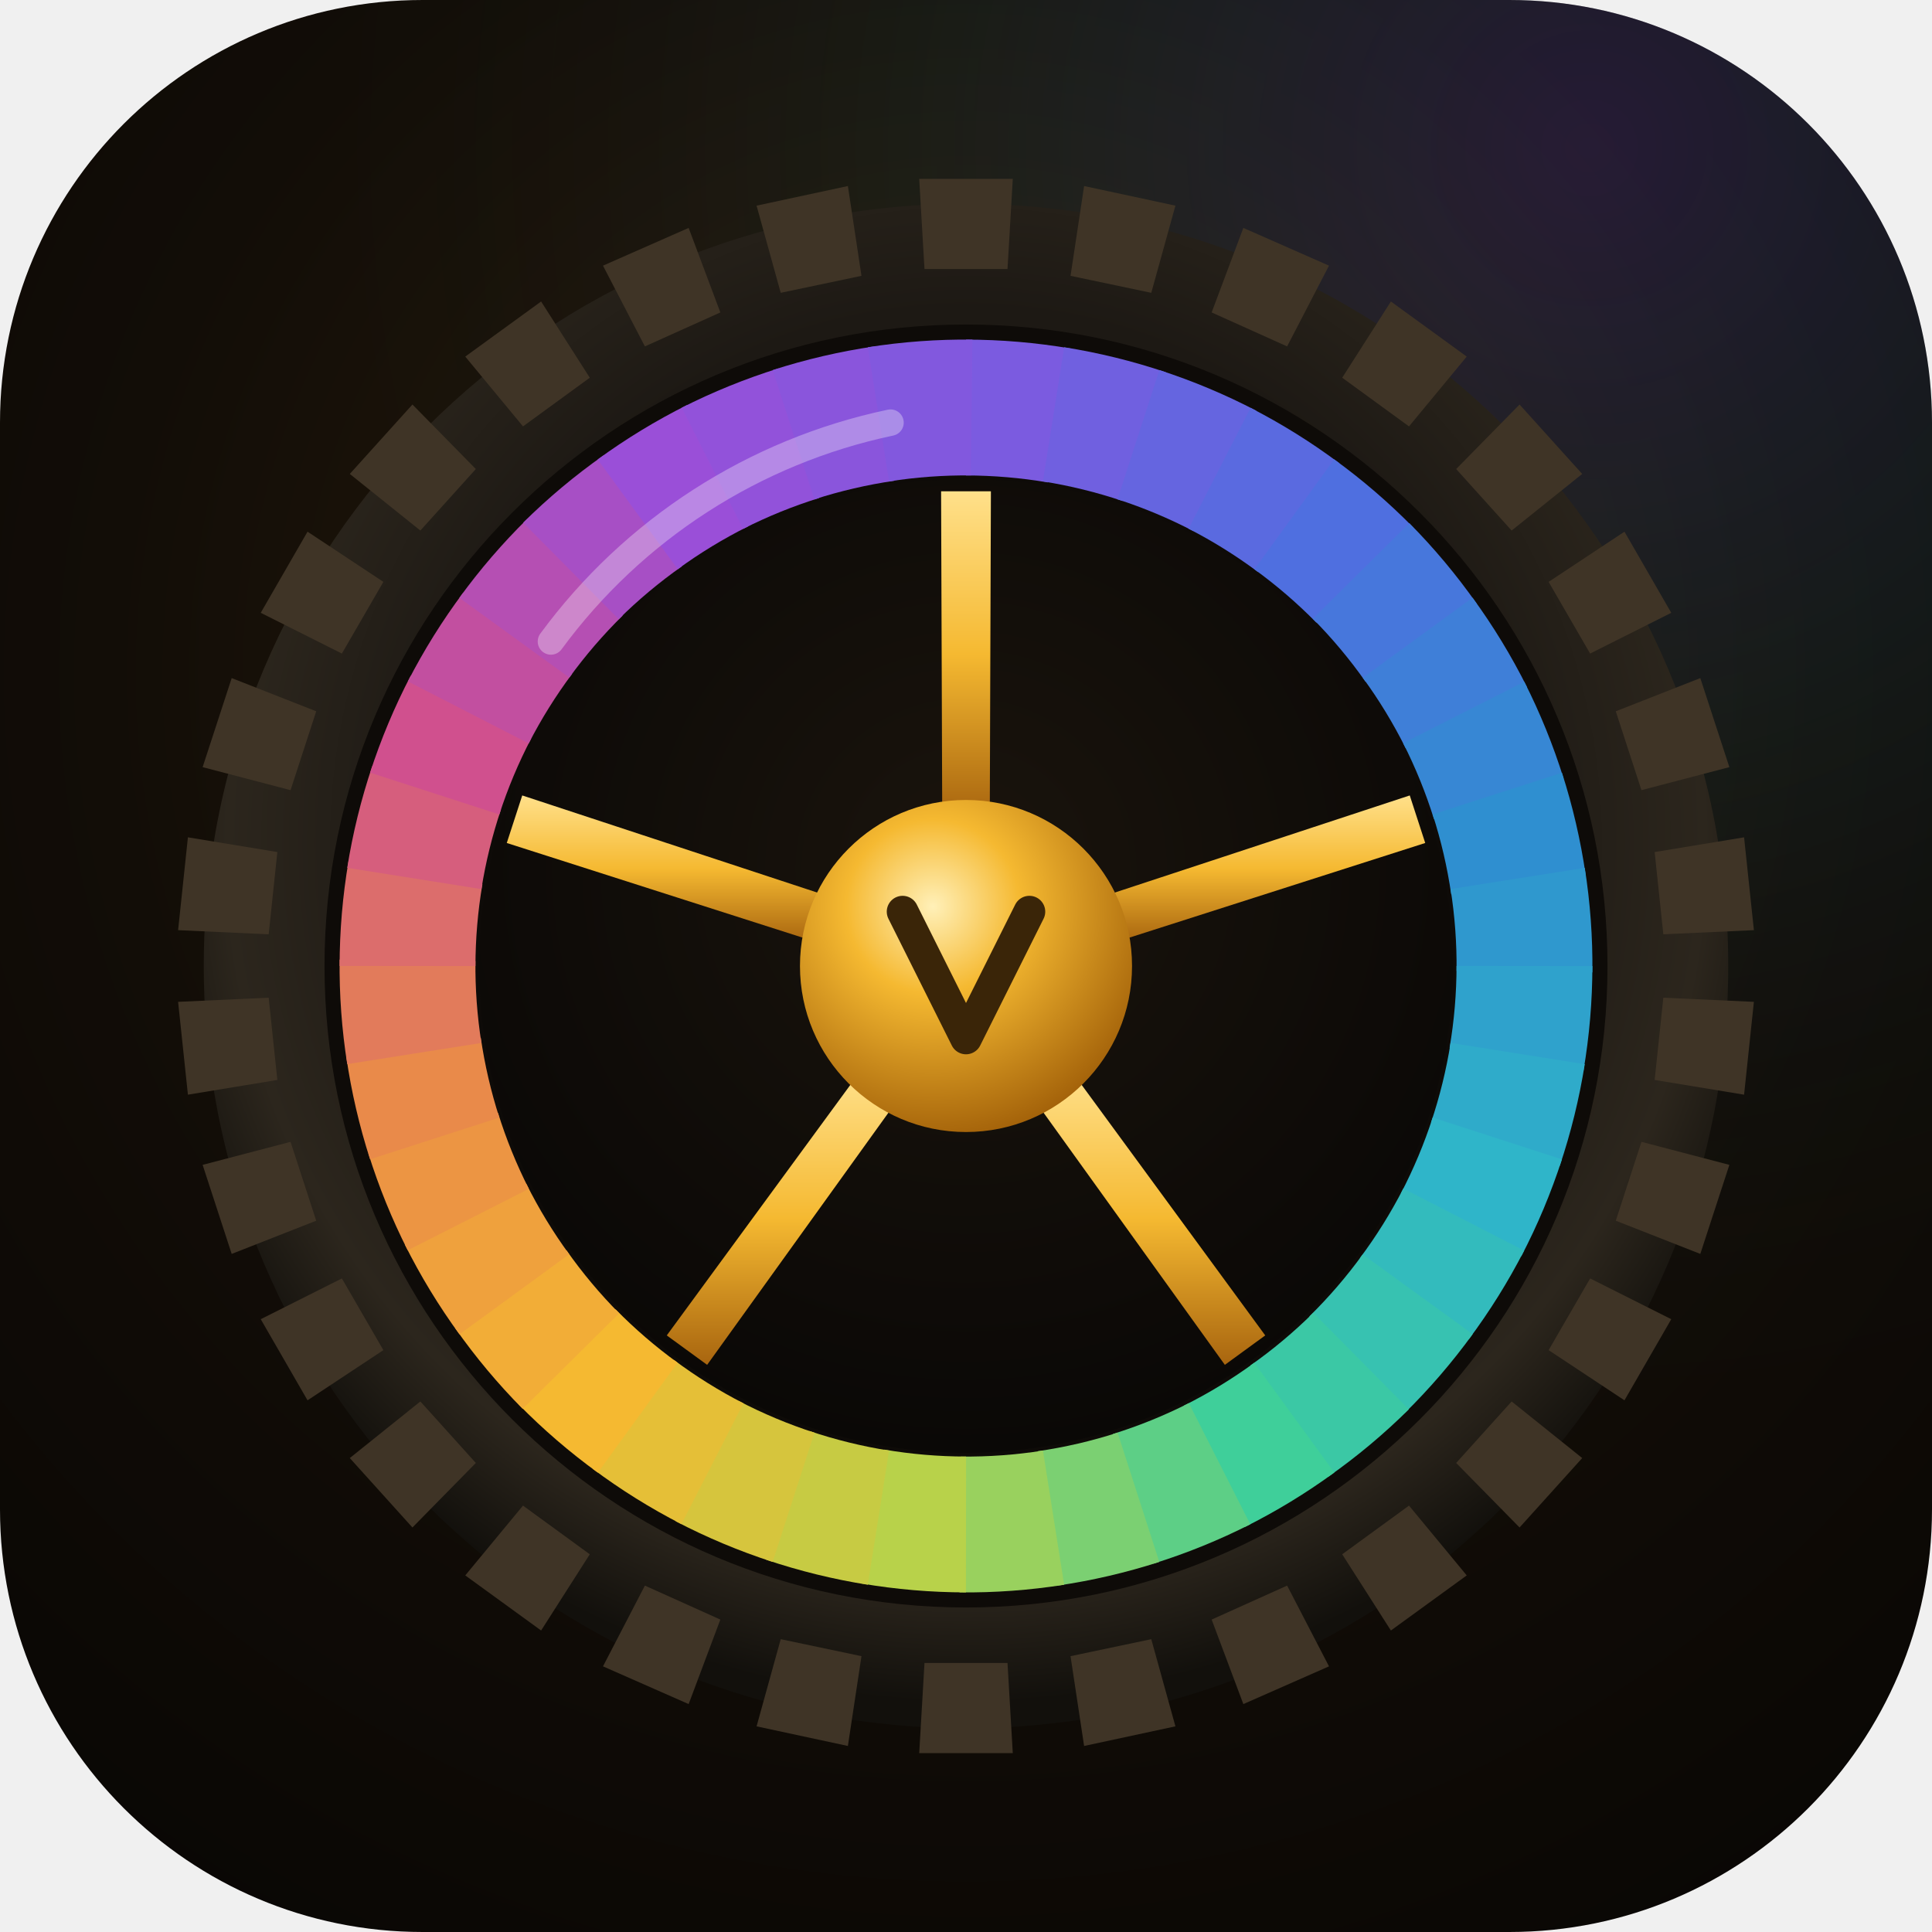
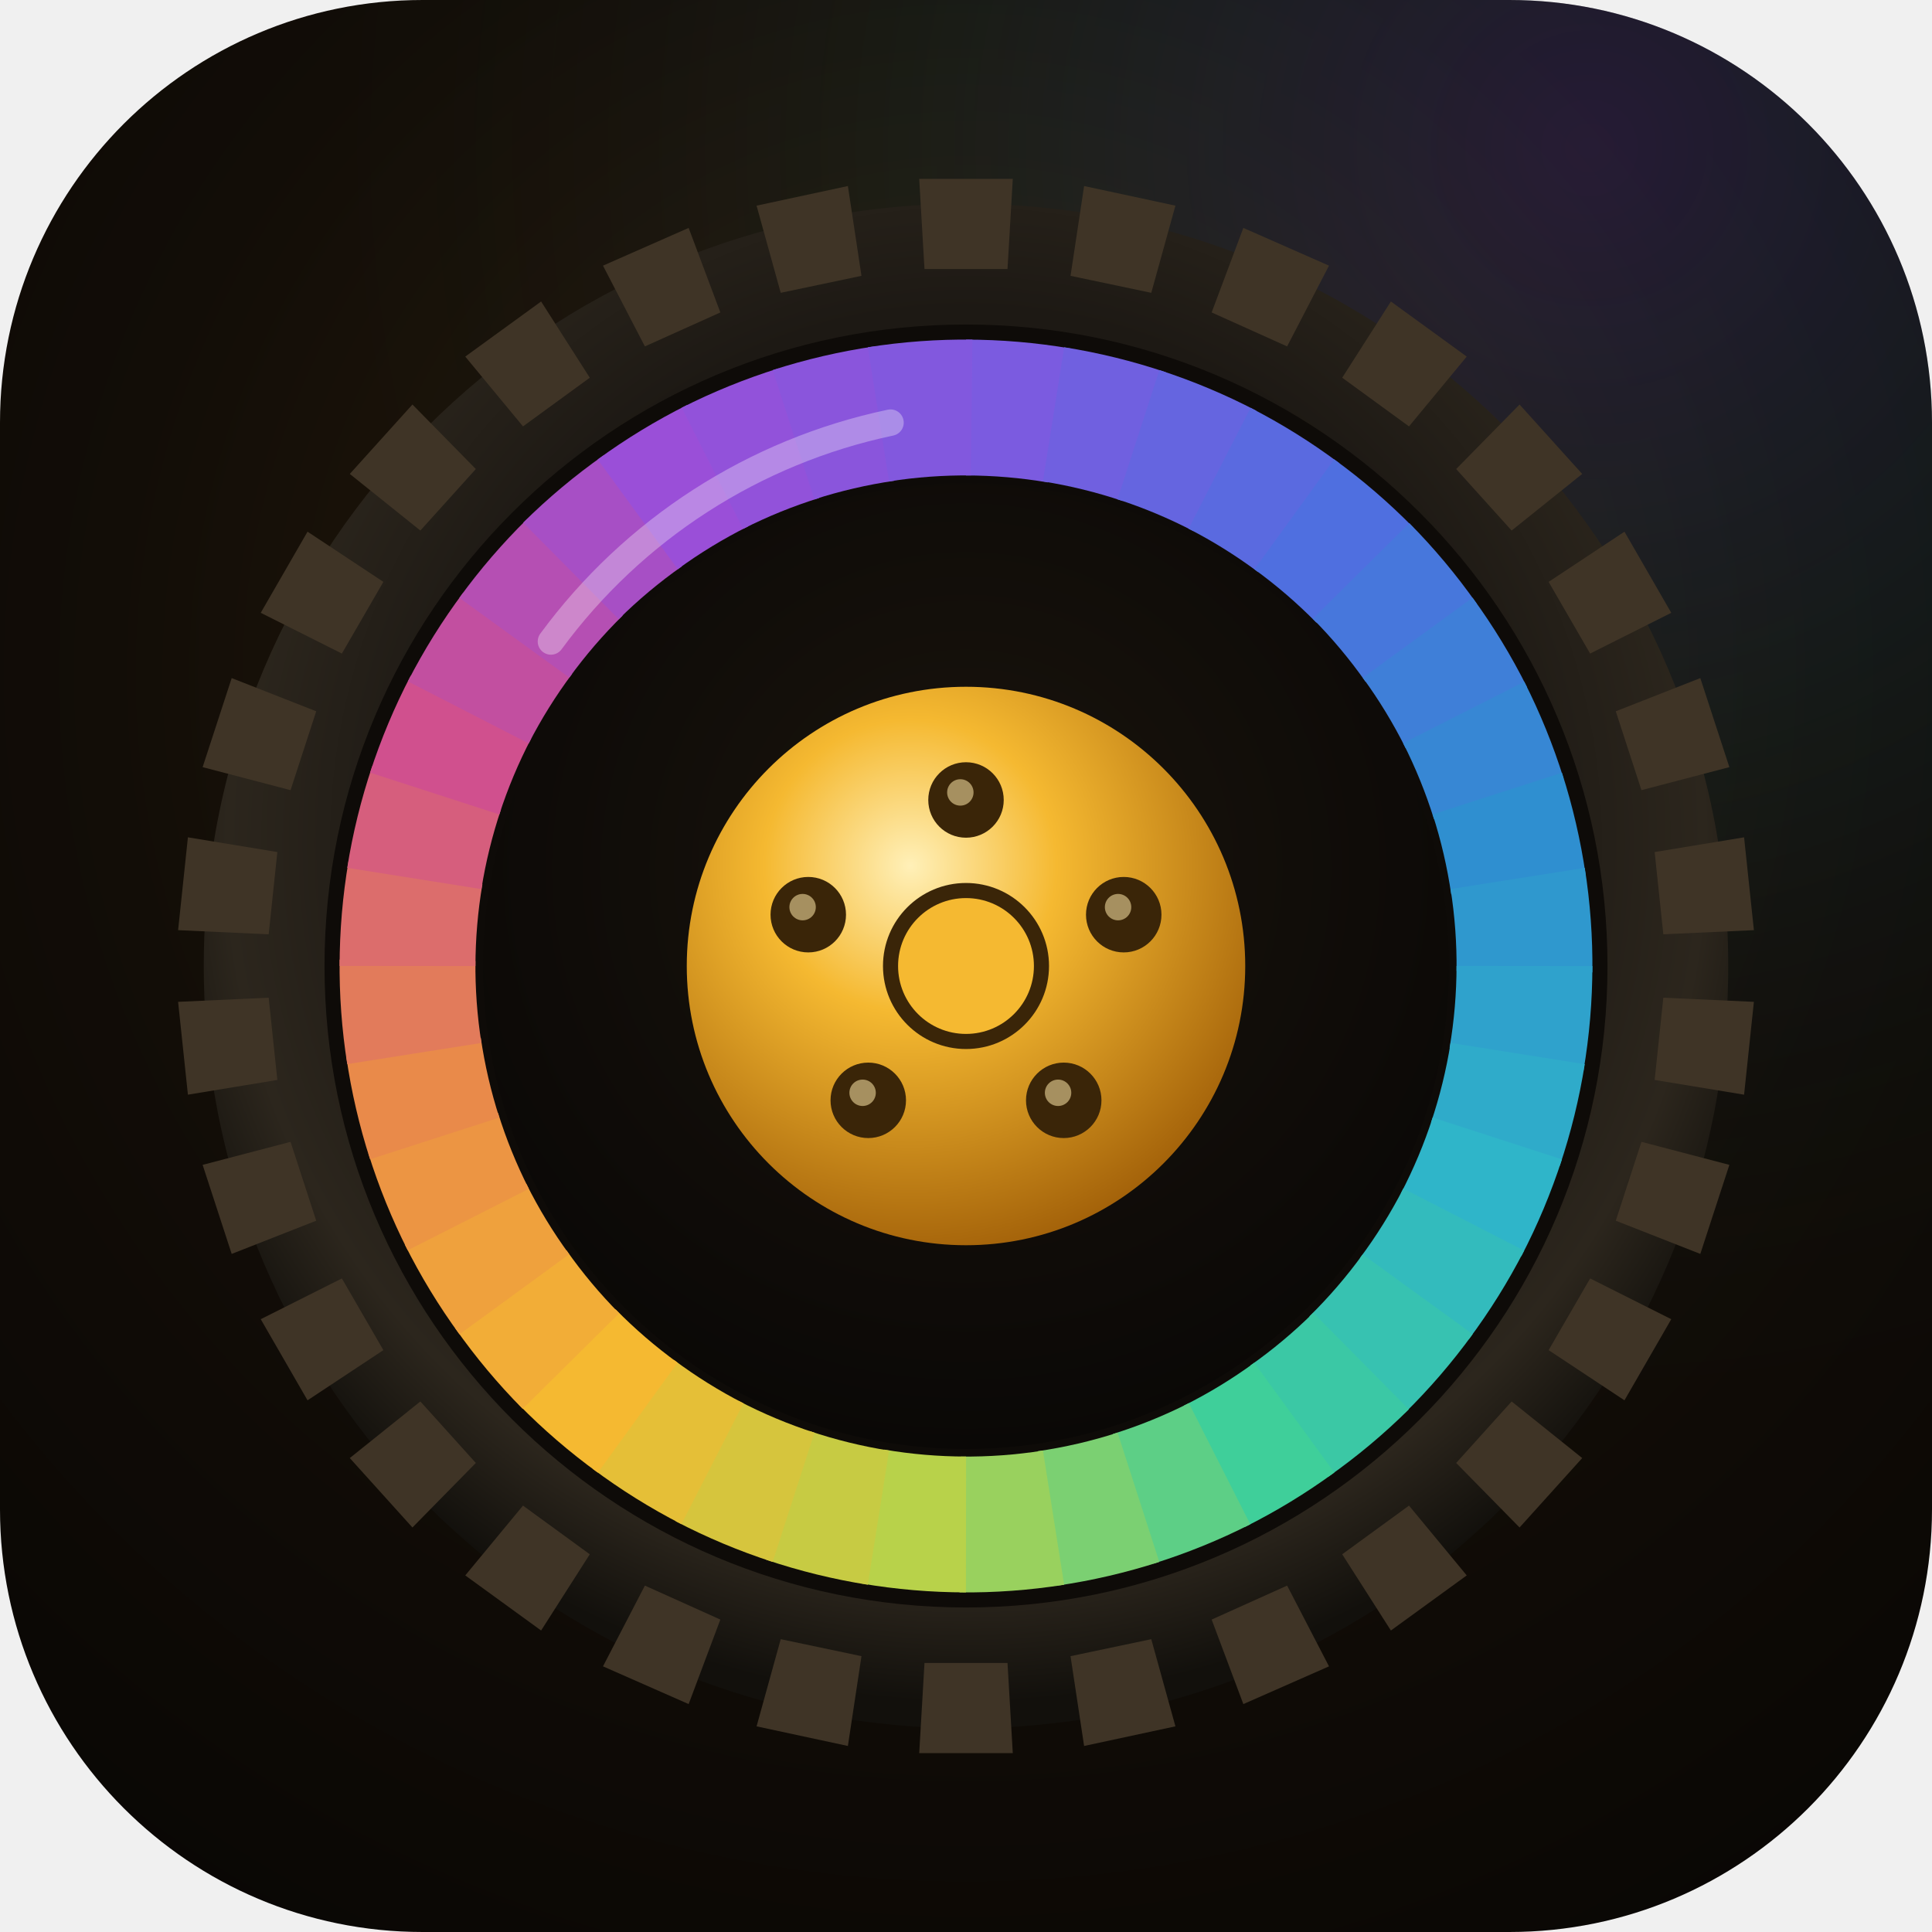
<svg xmlns="http://www.w3.org/2000/svg" viewBox="0 0 512 512">
  <defs>
    <radialGradient id="bg" cx="50%" cy="35%" r="80%">
      <stop offset="0" stop-color="#2a1d0c" />
      <stop offset=".55" stop-color="#120d07" />
      <stop offset="1" stop-color="#080604" />
    </radialGradient>
    <radialGradient id="sheen" cx="82%" cy="8%" r="70%">
      <stop offset="0" stop-color="#6b4bd6" stop-opacity=".22" />
      <stop offset=".5" stop-color="#2f9fc0" stop-opacity=".07" />
      <stop offset="1" stop-color="#000" stop-opacity="0" />
    </radialGradient>
    <radialGradient id="gold" cx="40%" cy="32%" r="75%">
      <stop offset="0" stop-color="#fff0b8" />
      <stop offset=".35" stop-color="#f5b931" />
      <stop offset="1" stop-color="#9c5a06" />
    </radialGradient>
    <linearGradient id="goldv" x1="0" y1="0" x2="0" y2="1">
      <stop offset="0" stop-color="#ffe08a" />
      <stop offset=".5" stop-color="#f5b931" />
      <stop offset="1" stop-color="#a8650f" />
    </linearGradient>
    <radialGradient id="tyre" cx="50%" cy="42%" r="56%">
      <stop offset=".62" stop-color="#1d1914" />
      <stop offset=".86" stop-color="#2c261d" />
      <stop offset="1" stop-color="#12100c" />
    </radialGradient>
    <radialGradient id="well" cx="50%" cy="40%" r="60%">
      <stop offset="0" stop-color="#1a140d" />
      <stop offset="1" stop-color="#0a0806" />
    </radialGradient>
    <radialGradient id="puddle" cx="50%" cy="50%" r="50%">
      <stop offset="0" stop-color="#2f8fd0" stop-opacity=".35" />
      <stop offset=".5" stop-color="#7b5be0" stop-opacity=".2" />
      <stop offset="1" stop-color="#000" stop-opacity="0" />
    </radialGradient>
  </defs>
  <rect width="512" height="512" rx="112" fill="url(#bg)" />
  <rect width="512" height="512" rx="112" fill="url(#sheen)" />
  <circle cx="256" cy="256" r="202" fill="url(#tyre)" />
  <path d="M245.0 71.3L243.6 47.4L268.4 47.4L267.0 71.3Z" fill="#3f3426" />
  <path d="M283.7 73.1L287.3 49.3L311.5 54.5L305.1 77.6Z" fill="#3f3426" />
  <path d="M321.1 82.8L329.5 60.4L352.2 70.4L341.1 91.8Z" fill="#3f3426" />
  <path d="M355.7 100.1L368.6 79.9L388.7 94.5L373.4 113.0Z" fill="#3f3426" />
  <path d="M385.9 124.3L402.7 107.2L419.3 125.6L400.6 140.6Z" fill="#3f3426" />
  <path d="M410.4 154.2L430.5 140.9L442.9 162.4L421.4 173.2Z" fill="#3f3426" />
  <path d="M428.2 188.5L450.6 179.7L458.3 203.3L435.0 209.4Z" fill="#3f3426" />
  <path d="M438.5 225.8L462.2 221.9L464.8 246.5L440.8 247.6Z" fill="#3f3426" />
  <path d="M440.8 264.4L464.8 265.5L462.2 290.1L438.5 286.2Z" fill="#3f3426" />
  <path d="M435.0 302.6L458.3 308.7L450.6 332.3L428.2 323.5Z" fill="#3f3426" />
  <path d="M421.4 338.8L442.9 349.6L430.5 371.1L410.4 357.8Z" fill="#3f3426" />
  <path d="M400.6 371.4L419.3 386.4L402.7 404.8L385.9 387.7Z" fill="#3f3426" />
  <path d="M373.4 399.0L388.7 417.5L368.6 432.1L355.7 411.9Z" fill="#3f3426" />
  <path d="M341.1 420.2L352.2 441.6L329.5 451.6L321.1 429.2Z" fill="#3f3426" />
  <path d="M305.1 434.4L311.5 457.5L287.3 462.7L283.7 438.9Z" fill="#3f3426" />
  <path d="M267.0 440.7L268.4 464.6L243.6 464.6L245.0 440.7Z" fill="#3f3426" />
  <path d="M228.3 438.9L224.7 462.7L200.5 457.5L206.9 434.4Z" fill="#3f3426" />
  <path d="M190.9 429.2L182.5 451.6L159.8 441.6L170.9 420.2Z" fill="#3f3426" />
  <path d="M156.3 411.9L143.4 432.1L123.3 417.5L138.6 399.0Z" fill="#3f3426" />
  <path d="M126.1 387.7L109.3 404.8L92.7 386.4L111.4 371.4Z" fill="#3f3426" />
  <path d="M101.6 357.8L81.5 371.1L69.1 349.6L90.6 338.8Z" fill="#3f3426" />
  <path d="M83.8 323.5L61.4 332.3L53.7 308.7L77.0 302.6Z" fill="#3f3426" />
  <path d="M73.5 286.2L49.8 290.1L47.2 265.5L71.2 264.4Z" fill="#3f3426" />
  <path d="M71.2 247.6L47.2 246.5L49.8 221.9L73.5 225.8Z" fill="#3f3426" />
  <path d="M77.0 209.4L53.7 203.3L61.4 179.7L83.8 188.5Z" fill="#3f3426" />
  <path d="M90.6 173.2L69.1 162.4L81.5 140.9L101.6 154.2Z" fill="#3f3426" />
  <path d="M111.4 140.6L92.7 125.6L109.3 107.2L126.1 124.3Z" fill="#3f3426" />
  <path d="M138.6 113.0L123.3 94.5L143.4 79.9L156.3 100.1Z" fill="#3f3426" />
  <path d="M170.9 91.8L159.8 70.4L182.5 60.4L190.9 82.8Z" fill="#3f3426" />
  <path d="M206.9 77.6L200.5 54.5L224.7 49.3L228.3 73.1Z" fill="#3f3426" />
  <circle cx="256" cy="256" r="170" fill="#0e0b08" />
  <path d="M256.0 108.0A148 148 0 0 1 280.7 110.1" stroke="#7b5be0" stroke-width="36" fill="none" opacity="1" />
  <path d="M279.2 109.8A148 148 0 0 1 303.2 115.7" stroke="#7060e0" stroke-width="36" fill="none" opacity="1" />
  <path d="M301.7 115.2A148 148 0 0 1 324.6 124.8" stroke="#6565e0" stroke-width="36" fill="none" opacity="1" />
  <path d="M323.2 124.1A148 148 0 0 1 344.2 137.2" stroke="#5a6ae0" stroke-width="36" fill="none" opacity="1" />
  <path d="M343.0 136.3A148 148 0 0 1 361.7 152.4" stroke="#4f6fe0" stroke-width="36" fill="none" opacity="1" />
  <path d="M360.7 151.3A148 148 0 0 1 376.6 170.3" stroke="#4777dc" stroke-width="36" fill="none" opacity="1" />
  <path d="M375.7 169.0A148 148 0 0 1 388.6 190.2" stroke="#3f7fd8" stroke-width="36" fill="none" opacity="1" />
  <path d="M387.9 188.8A148 148 0 0 1 397.2 211.7" stroke="#3787d4" stroke-width="36" fill="none" opacity="1" />
  <path d="M396.8 210.3A148 148 0 0 1 402.4 234.4" stroke="#2f8fd0" stroke-width="36" fill="none" opacity="1" />
  <path d="M402.2 232.8A148 148 0 0 1 404.0 257.5" stroke="#2f98ce" stroke-width="36" fill="none" opacity="1" />
  <path d="M404.0 256.0A148 148 0 0 1 401.9 280.7" stroke="#2fa2cc" stroke-width="36" fill="none" opacity="1" />
  <path d="M402.2 279.2A148 148 0 0 1 396.3 303.2" stroke="#2fabca" stroke-width="36" fill="none" opacity="1" />
  <path d="M396.8 301.7A148 148 0 0 1 387.2 324.6" stroke="#2fb5c9" stroke-width="36" fill="none" opacity="1" />
  <path d="M387.9 323.2A148 148 0 0 1 374.8 344.2" stroke="#33bbbd" stroke-width="36" fill="none" opacity="1" />
  <path d="M375.7 343.0A148 148 0 0 1 359.6 361.7" stroke="#37c2b1" stroke-width="36" fill="none" opacity="1" />
  <path d="M360.7 360.7A148 148 0 0 1 341.7 376.6" stroke="#3bc8a5" stroke-width="36" fill="none" opacity="1" />
  <path d="M343.0 375.7A148 148 0 0 1 321.8 388.6" stroke="#3fcf9a" stroke-width="36" fill="none" opacity="1" />
  <path d="M323.2 387.9A148 148 0 0 1 300.3 397.2" stroke="#5dcf86" stroke-width="36" fill="none" opacity="1" />
  <path d="M301.7 396.8A148 148 0 0 1 277.6 402.4" stroke="#7bd072" stroke-width="36" fill="none" opacity="1" />
  <path d="M279.2 402.2A148 148 0 0 1 254.5 404.0" stroke="#99d15e" stroke-width="36" fill="none" opacity="1" />
  <path d="M256.0 404.0A148 148 0 0 1 231.3 401.9" stroke="#b8d24a" stroke-width="36" fill="none" opacity="1" />
  <path d="M232.8 402.2A148 148 0 0 1 208.8 396.3" stroke="#c7cb43" stroke-width="36" fill="none" opacity="1" />
  <path d="M210.3 396.8A148 148 0 0 1 187.4 387.2" stroke="#d6c53d" stroke-width="36" fill="none" opacity="1" />
  <path d="M188.8 387.9A148 148 0 0 1 167.8 374.8" stroke="#e5bf37" stroke-width="36" fill="none" opacity="1" />
  <path d="M169.0 375.7A148 148 0 0 1 150.3 359.6" stroke="#f5b931" stroke-width="36" fill="none" opacity="1" />
  <path d="M151.3 360.7A148 148 0 0 1 135.4 341.7" stroke="#f2ad37" stroke-width="36" fill="none" opacity="1" />
  <path d="M136.3 343.0A148 148 0 0 1 123.4 321.8" stroke="#efa13d" stroke-width="36" fill="none" opacity="1" />
  <path d="M124.1 323.2A148 148 0 0 1 114.8 300.3" stroke="#ec9543" stroke-width="36" fill="none" opacity="1" />
  <path d="M115.2 301.7A148 148 0 0 1 109.6 277.6" stroke="#e98a4a" stroke-width="36" fill="none" opacity="1" />
  <path d="M109.8 279.2A148 148 0 0 1 108.0 254.5" stroke="#e27b5b" stroke-width="36" fill="none" opacity="1" />
  <path d="M108.0 256.0A148 148 0 0 1 110.1 231.3" stroke="#dc6d6c" stroke-width="36" fill="none" opacity="1" />
  <path d="M109.8 232.8A148 148 0 0 1 115.7 208.8" stroke="#d65e7d" stroke-width="36" fill="none" opacity="1" />
  <path d="M115.2 210.3A148 148 0 0 1 124.8 187.4" stroke="#d0508e" stroke-width="36" fill="none" opacity="1" />
  <path d="M124.1 188.8A148 148 0 0 1 137.2 167.8" stroke="#c24fa0" stroke-width="36" fill="none" opacity="1" />
  <path d="M136.3 169.0A148 148 0 0 1 152.4 150.3" stroke="#b54fb3" stroke-width="36" fill="none" opacity="1" />
  <path d="M151.3 151.3A148 148 0 0 1 170.3 135.4" stroke="#a74fc5" stroke-width="36" fill="none" opacity="1" />
  <path d="M169.0 136.3A148 148 0 0 1 190.2 123.4" stroke="#9a4fd8" stroke-width="36" fill="none" opacity="1" />
  <path d="M188.8 124.1A148 148 0 0 1 211.7 114.8" stroke="#9252da" stroke-width="36" fill="none" opacity="1" />
  <path d="M210.3 115.2A148 148 0 0 1 234.4 109.6" stroke="#8a55dc" stroke-width="36" fill="none" opacity="1" />
  <path d="M232.8 109.8A148 148 0 0 1 257.5 108.0" stroke="#8258de" stroke-width="36" fill="none" opacity="1" />
-   <circle cx="256" cy="256" r="129" fill="url(#well)" />
-   <path d="M249.7 216.5L249.4 130.2L262.6 130.2L262.3 216.5Z" fill="url(#goldv)" />
-   <path d="M291.6 237.8L373.6 210.8L377.7 223.4L295.5 249.7Z" fill="url(#goldv)" />
-   <path d="M284.3 284.3L335.3 353.9L324.6 361.7L274.2 291.6Z" fill="url(#goldv)" />
-   <path d="M237.8 291.6L187.4 361.7L176.7 353.9L227.7 284.3Z" fill="url(#goldv)" />
-   <path d="M216.5 249.7L134.3 223.4L138.4 210.8L220.4 237.8Z" fill="url(#goldv)" />
-   <circle cx="256" cy="256" r="44" fill="url(#gold)" />
-   <path d="M239.2 241.6L256 275.2L272.8 241.6" fill="none" stroke="#3a2508" stroke-width="8.4" stroke-linecap="round" stroke-linejoin="round" />
+   <circle cx="256" cy="256" r="128" fill="url(#well)" />
+   <circle cx="256" cy="256" r="74" fill="url(#gold)" />
+   <circle cx="256.0" cy="212.0" r="10" fill="#3a2508" />
+   <circle cx="254.5" cy="210.0" r="3.5" fill="#ffe8a8" opacity=".55" />
+   <circle cx="297.8" cy="242.4" r="10" fill="#3a2508" />
+   <circle cx="296.3" cy="240.4" r="3.5" fill="#ffe8a8" opacity=".55" />
+   <circle cx="281.9" cy="291.6" r="10" fill="#3a2508" />
+   <circle cx="280.4" cy="289.6" r="3.5" fill="#ffe8a8" opacity=".55" />
+   <circle cx="230.1" cy="291.6" r="10" fill="#3a2508" />
+   <circle cx="228.6" cy="289.6" r="3.5" fill="#ffe8a8" opacity=".55" />
+   <circle cx="214.2" cy="242.4" r="10" fill="#3a2508" />
+   <circle cx="212.7" cy="240.4" r="3.5" fill="#ffe8a8" opacity=".55" />
+   <circle cx="256" cy="256" r="20" fill="#f5b931" stroke="#3a2508" stroke-width="4" />
  <path d="M146 170A150 150 0 0 1 236 112" fill="none" stroke="#fff" stroke-width="7" stroke-linecap="round" opacity=".32" />
</svg>
